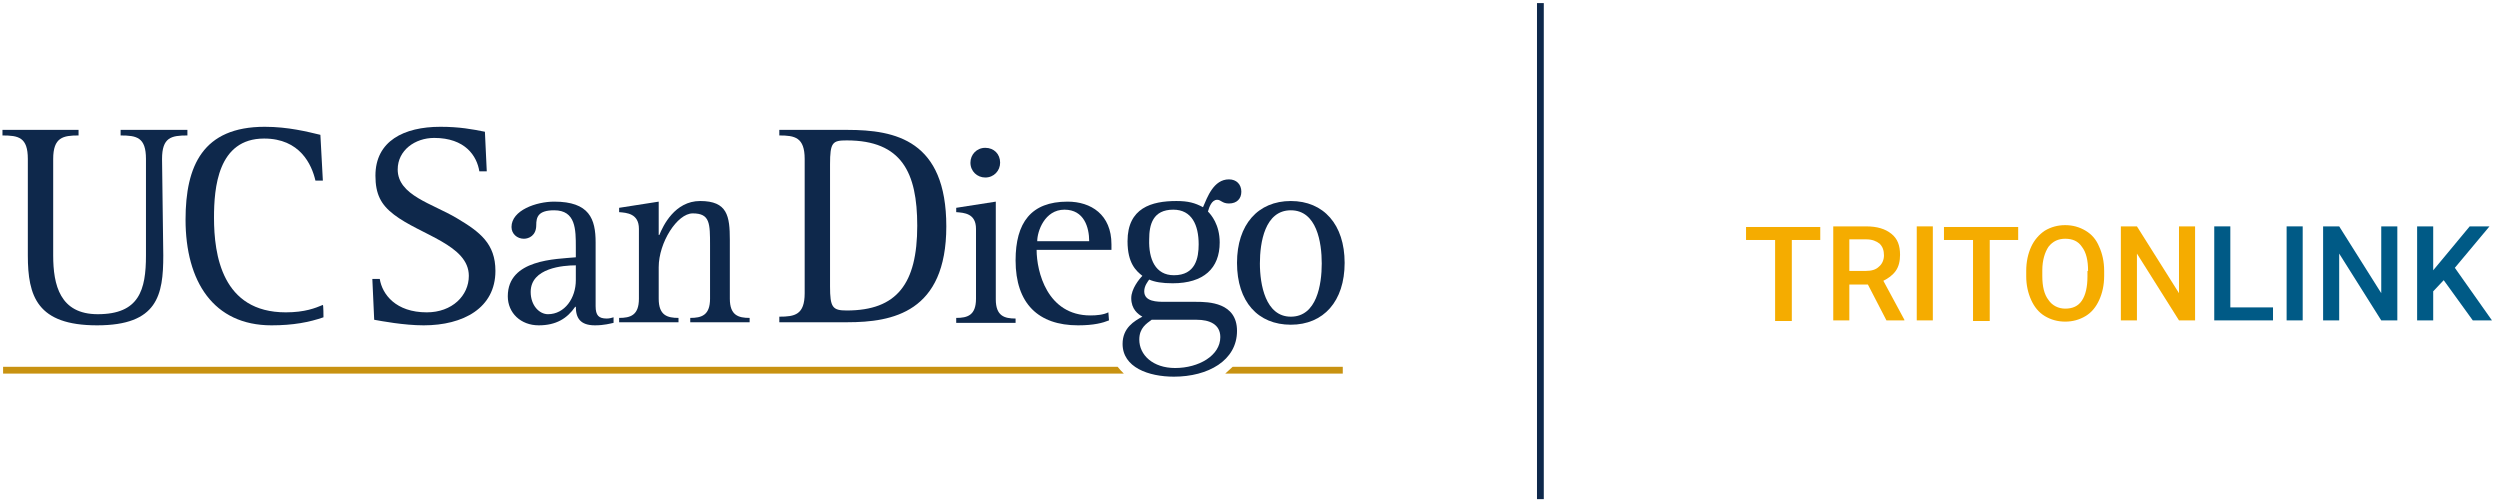
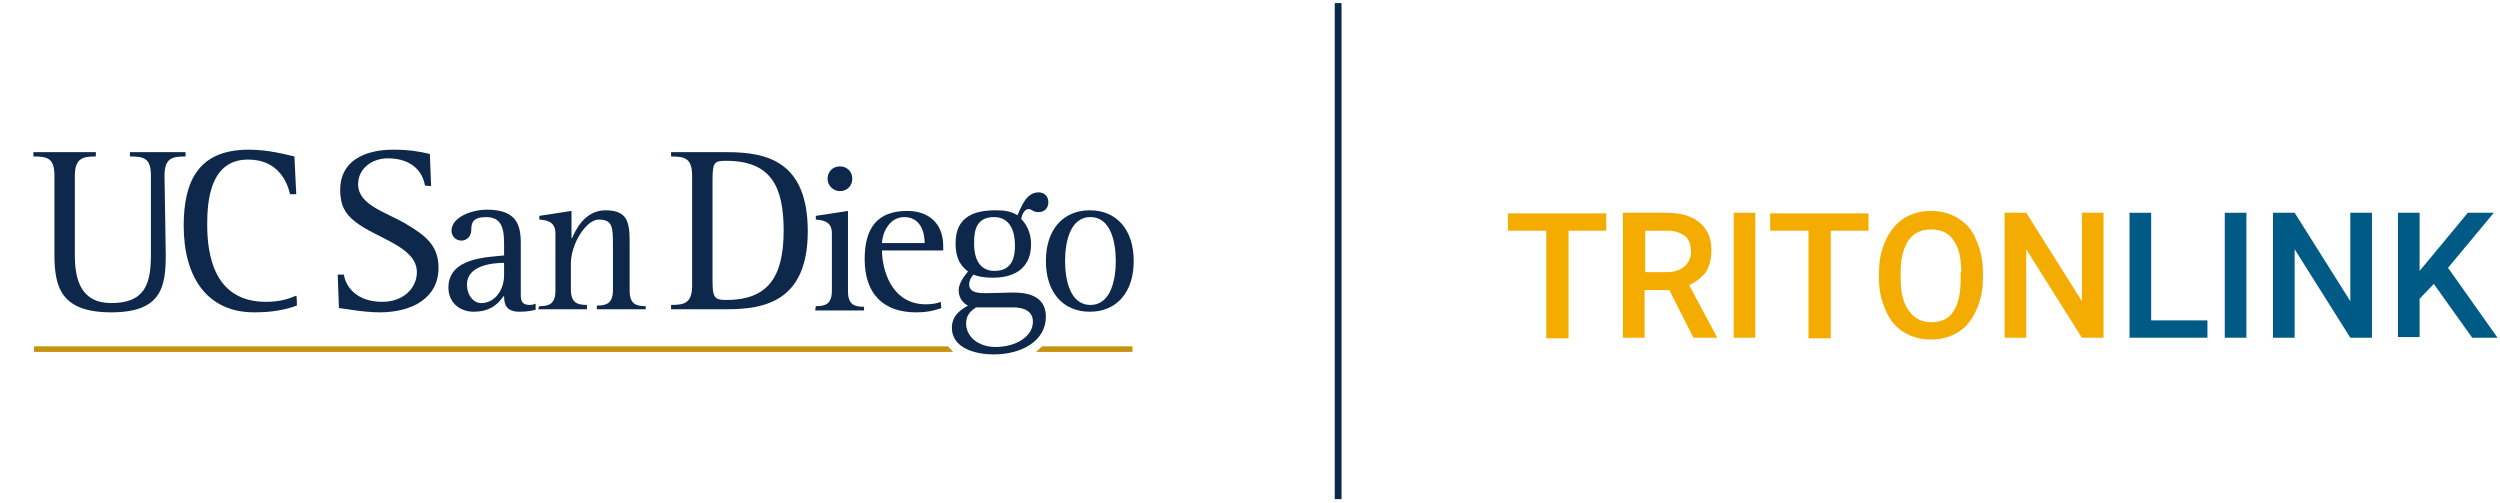
<svg xmlns="http://www.w3.org/2000/svg" version="1.1" id="_x33_color" x="0px" y="0px" viewBox="0 0 404.2 81.2" style="enable-background:new 0 0 404.2 81.2;" xml:space="preserve">
  <style type="text/css">
	.st0{fill:#0E284B;}
	.st1{fill:#C89211;}
	.st2{fill:#F5AC00;}
	.st3{fill:#005A86;}
</style>
  <g>
-     <path class="st0" d="M26.4,41.3c0,6.4-0.9,11.3-10.7,11.3c-9.7,0-11.2-4.7-11.2-11.3V25.7c0-3.5-1.5-3.8-4.1-3.8v-0.9h12.3v0.9   c-2.5,0-4.1,0.3-4.1,3.8v15.6c0,4.8,1.1,9.5,7.2,9.5c6.7,0,7.8-3.9,7.8-9.5V25.7c0-3.5-1.5-3.8-4.1-3.8v-0.9h10.8v0.9   c-2.6,0-4.1,0.3-4.1,3.8L26.4,41.3L26.4,41.3z" />
-     <path class="st0" d="M52.3,51.3c-2.3,0.8-4.9,1.3-8.4,1.3c-9.4,0-13.9-7.1-13.9-17.1c0-8.7,2.8-15,12.8-15c3.8,0,6.9,0.8,9,1.3   l0.4,7.4h-1.2c-0.6-2.6-2.5-6.8-8.3-6.8c-7.5,0-8.1,8-8.1,12.8c0,6,1.3,15.3,11.6,15.3c3.1,0,4.8-0.7,6-1.2   C52.3,49.3,52.3,51.3,52.3,51.3z" />
-     <path class="st0" d="M77.5,27.7c-0.4-2.5-2.3-5.4-7.3-5.4c-3.1,0-5.9,2-5.9,5.1c0,4.2,5.6,5.5,9.6,7.9c3.7,2.2,6.2,4.1,6.2,8.5   c0,6-5.2,8.8-11.6,8.8c-3.2,0-6.9-0.7-8-0.9l-0.3-6.6h1.2c0.4,2.5,2.6,5.4,7.6,5.4c4.1,0,6.8-2.7,6.8-5.9c0-5-7.8-6.6-12.1-9.9   c-2.1-1.6-3-3.3-3-6.3c0-5.6,4.6-7.9,10.5-7.9c3.1,0,5.2,0.4,7.2,0.8l0.3,6.4L77.5,27.7L77.5,27.7z" />
-     <path class="st0" d="M93.1,42.9c-2,0-7.3,0.4-7.3,4.3c0,2.2,1.4,3.6,2.8,3.6c2.7,0,4.5-2.6,4.5-5.5V42.9z M99.2,52.2   c-0.5,0.1-1.5,0.4-3,0.4c-2.4,0-3.1-1.2-3.1-3H93c-1.3,1.9-3.1,3-5.9,3c-2.9,0-5-2-5-4.7c0-6,7.8-6,11-6.3v-1.6c0-2.9,0-6-3.5-6   c-2.6,0-2.9,1.1-2.9,2.4c0,1.7-1.2,2.2-2,2.2c-1.1,0-2-0.8-2-1.9c0-2.7,4-4.1,6.9-4.1c5.7,0,6.7,2.8,6.7,6.6v10.3   c0,1.5,0.5,2,1.8,2c0.4,0,0.8-0.1,1.1-0.2L99.2,52.2L99.2,52.2z" />
-     <path class="st0" d="M100.1,51.4c1.8,0,3.2-0.4,3.2-3.1V37c0-2.5-2-2.6-3.2-2.7v-0.7l6.4-1V38h0.1c0.6-1.5,2.5-5.5,6.6-5.5   c4.4,0,4.8,2.4,4.8,6.3v9.5c0,2.7,1.4,3.1,3.2,3.1v0.7h-9.6v-0.7c1.8,0,3.2-0.4,3.2-3.1v-8.6c0-3.6,0-5.2-2.8-5.2   c-2.5,0-5.5,4.7-5.5,8.7v5.1c0,2.7,1.4,3.1,3.2,3.1v0.7h-9.6L100.1,51.4L100.1,51.4z" />
-     <path class="st0" d="M134.2,46.3c0,3.4,0.4,3.9,2.7,3.9c8.1,0,11.4-4.3,11.4-13.7c0-8.6-2.5-13.8-11.4-13.8c-2.3,0-2.7,0.3-2.7,3.9   V46.3z M126,51.2c2.5,0,4.1-0.3,4.1-3.8V25.7c0-3.5-1.6-3.8-4.1-3.8v-0.9h11c7.8,0,16,1.7,16,15.6c0,13.9-8.7,15.5-16,15.5H126   L126,51.2L126,51.2z" />
-     <path class="st0" d="M156.9,26.3c0-1.3,1-2.4,2.4-2.4s2.4,1,2.4,2.4c0,1.3-1,2.4-2.4,2.4C158,28.7,156.9,27.7,156.9,26.3    M154.6,51.4c1.8,0,3.2-0.4,3.2-3.1V37c0-2.5-1.9-2.6-3.2-2.7v-0.7l6.4-1v15.8c0,2.7,1.4,3.1,3.2,3.1v0.7h-9.6L154.6,51.4   L154.6,51.4z" />
-     <path class="st0" d="M176.1,39c0-2.2-0.8-5.1-4-5.1c-3.2,0-4.4,3.5-4.4,5.1C167.7,39,176.1,39,176.1,39z M179.3,51.8   c-1,0.4-2.4,0.8-5,0.8c-6.4,0-10.1-3.5-10.1-10.5c0-6.1,2.5-9.5,8.4-9.5c3.8,0,7.1,2.1,7.1,6.9v0.9h-12.1c0,3.5,1.7,10.6,8.7,10.6   c1,0,2.1-0.1,2.9-0.5L179.3,51.8L179.3,51.8z" />
-     <path class="st0" d="M189.8,44.5c3.5,0,4-2.8,4-5c0-3.1-1.1-5.6-4.1-5.6c-3.3,0-3.9,2.4-3.9,4.8C185.7,41.9,186.8,44.5,189.8,44.5    M186.2,51.7c-0.8,0.6-2,1.3-2,3.2c0,2.5,2.2,4.6,5.8,4.6c3.8,0,7.3-2,7.3-5c0-2.1-1.8-2.8-3.8-2.8L186.2,51.7L186.2,51.7z    M193.4,48.8c2,0,6.6,0.1,6.6,4.7c0,4.8-4.7,7.4-10.2,7.4c-4.1,0-8.3-1.5-8.3-5.3c0-2.6,1.9-3.7,3.2-4.4c-0.7-0.4-1.8-1.2-1.8-3   c0-1.5,1.3-3.1,1.8-3.6c-1-0.8-2.4-2-2.4-5.6c0-5.4,3.9-6.5,7.9-6.5c1.9,0,3,0.3,4.3,1c0.7-1.6,1.7-4.5,4.2-4.5c1.2,0,2,0.8,2,2   c0,1.1-0.7,1.9-2,1.9c-1.1,0-1.3-0.6-1.9-0.6c-0.9,0-1.3,1.2-1.5,1.9c0.5,0.5,1.9,2.1,1.9,5c0,4.2-2.6,6.6-7.6,6.6   c-1.7,0-2.9-0.2-3.8-0.6c-0.2,0.3-0.8,1-0.8,1.9c0,1.7,2.1,1.7,3.4,1.7H193.4z" />
-     <path class="st0" d="M208.7,51.2c4.2,0,5-5.2,5-8.6s-0.8-8.6-5-8.6s-5,5.2-5,8.6S204.6,51.2,208.7,51.2 M200,42.5   c0-6.2,3.4-10,8.7-10s8.7,3.8,8.7,10s-3.4,10-8.7,10C203.4,52.5,200,48.8,200,42.5" />
-     <path class="st1" d="M180.7,59.3H0.5v1.1h181.2C181.3,60,181,59.7,180.7,59.3" />
-     <path class="st1" d="M217.1,59.3h-17.8c-0.4,0.4-0.8,0.7-1.2,1.1h19V59.3z" />
+     <path class="st0" d="M26.8,41.2c0,5.2-0.7,9.3-8.8,9.3c-8,0-9.2-3.9-9.2-9.3V28.4c0-2.9-1.2-3.1-3.4-3.1v-0.7h10.1v0.7   c-2,0-3.4,0.2-3.4,3.1v12.8c0,3.9,0.9,7.8,5.9,7.8c5.5,0,6.4-3.2,6.4-7.8V28.4c0-2.9-1.2-3.1-3.4-3.1v-0.7H30v0.7   c-2.1,0-3.4,0.2-3.4,3.1L26.8,41.2L26.8,41.2z" />
+     <path class="st0" d="M48,49.4c-1.9,0.7-4,1.1-6.9,1.1c-7.7,0-11.4-5.8-11.4-14c0-7.1,2.3-12.3,10.5-12.3c3.1,0,5.7,0.7,7.4,1.1   l0.3,6.1h-1c-0.5-2.1-2-5.6-6.8-5.6c-6.1,0-6.6,6.6-6.6,10.5c0,4.9,1.1,12.5,9.5,12.5c2.5,0,3.9-0.6,4.9-1C48,47.8,48,49.4,48,49.4   z" />
+     <path class="st0" d="M68.7,30c-0.3-2-1.9-4.4-6-4.4c-2.5,0-4.8,1.6-4.8,4.2c0,3.4,4.6,4.5,7.9,6.5c3,1.8,5.1,3.4,5.1,7   c0,4.9-4.3,7.2-9.5,7.2c-2.6,0-5.7-0.6-6.6-0.7l-0.2-5.4h1c0.3,2,2.1,4.4,6.2,4.4c3.4,0,5.6-2.2,5.6-4.8c0-4.1-6.4-5.4-9.9-8.1   c-1.7-1.3-2.5-2.7-2.5-5.2c0-4.6,3.8-6.5,8.6-6.5c2.5,0,4.3,0.3,5.9,0.7l0.2,5.2L68.7,30L68.7,30z" />
+     <path class="st0" d="M81.5,42.5c-1.6,0-6,0.3-6,3.5c0,1.8,1.1,3,2.3,3c2.2,0,3.7-2.1,3.7-4.5V42.5z M86.5,50.1   c-0.4,0.1-1.2,0.3-2.5,0.3c-2,0-2.5-1-2.5-2.5h-0.1c-1.1,1.6-2.5,2.5-4.8,2.5c-2.4,0-4.1-1.6-4.1-3.9c0-4.9,6.4-4.9,9-5.2v-1.3   c0-2.4,0-4.9-2.9-4.9c-2.1,0-2.4,0.9-2.4,2c0,1.4-1,1.8-1.6,1.8c-0.9,0-1.6-0.7-1.6-1.6c0-2.2,3.3-3.4,5.7-3.4   c4.7,0,5.5,2.3,5.5,5.4v8.4c0,1.2,0.4,1.6,1.5,1.6c0.3,0,0.7-0.1,0.9-0.2V50.1L86.5,50.1z" />
+     <path class="st0" d="M87.2,49.5c1.5,0,2.6-0.3,2.6-2.5v-9.3c0-2-1.6-2.1-2.6-2.2v-0.6l5.2-0.8v4.4h0.1c0.5-1.2,2-4.5,5.4-4.5   c3.6,0,3.9,2,3.9,5.2v7.8c0,2.2,1.1,2.5,2.6,2.5V50h-7.9v-0.6c1.5,0,2.6-0.3,2.6-2.5v-7.1c0-3,0-4.3-2.3-4.3c-2,0-4.5,3.9-4.5,7.1   v4.2c0,2.2,1.1,2.5,2.6,2.5V50h-7.9L87.2,49.5L87.2,49.5z" />
+     <path class="st0" d="M115.2,45.3c0,2.8,0.3,3.2,2.2,3.2c6.6,0,9.3-3.5,9.3-11.2c0-7.1-2-11.3-9.3-11.3c-1.9,0-2.2,0.2-2.2,3.2V45.3   z M108.5,49.3c2,0,3.4-0.2,3.4-3.1V28.4c0-2.9-1.3-3.1-3.4-3.1v-0.7h9c6.4,0,13.1,1.4,13.1,12.8S123.5,50,117.5,50h-9V49.3   L108.5,49.3z" />
+     <path class="st0" d="M133.8,28.9c0-1.1,0.8-2,2-2c1.1,0,2,0.8,2,2c0,1.1-0.8,2-2,2C134.7,30.9,133.8,30,133.8,28.9 M131.9,49.5   c1.5,0,2.6-0.3,2.6-2.5v-9.3c0-2-1.6-2.1-2.6-2.2v-0.6l5.2-0.8v13c0,2.2,1.1,2.5,2.6,2.5v0.6h-7.9L131.9,49.5L131.9,49.5z" />
+     <path class="st0" d="M149.5,39.3c0-1.8-0.7-4.2-3.3-4.2c-2.6,0-3.6,2.9-3.6,4.2C142.6,39.3,149.5,39.3,149.5,39.3z M152.2,49.8   c-0.8,0.3-2,0.7-4.1,0.7c-5.2,0-8.3-2.9-8.3-8.6c0-5,2-7.8,6.9-7.8c3.1,0,5.8,1.7,5.8,5.7v0.7h-9.9c0,2.9,1.4,8.7,7.1,8.7   c0.8,0,1.7-0.1,2.4-0.4L152.2,49.8L152.2,49.8z" />
+     <path class="st0" d="M160.8,43.8c2.9,0,3.3-2.3,3.3-4.1c0-2.5-0.9-4.6-3.4-4.6c-2.7,0-3.2,2-3.2,3.9   C157.4,41.7,158.3,43.8,160.8,43.8 M157.8,49.7c-0.7,0.5-1.6,1.1-1.6,2.6c0,2,1.8,3.8,4.8,3.8c3.1,0,6-1.6,6-4.1   c0-1.7-1.5-2.3-3.1-2.3H157.8L157.8,49.7z M163.7,47.3c1.6,0,5.4,0.1,5.4,3.9c0,3.9-3.9,6.1-8.4,6.1c-3.4,0-6.8-1.2-6.8-4.3   c0-2.1,1.6-3,2.6-3.6c-0.6-0.3-1.5-1-1.5-2.5c0-1.2,1.1-2.5,1.5-3c-0.8-0.7-2-1.6-2-4.6c0-4.4,3.2-5.3,6.5-5.3   c1.6,0,2.5,0.2,3.5,0.8c0.6-1.3,1.4-3.7,3.4-3.7c1,0,1.6,0.7,1.6,1.6c0,0.9-0.6,1.6-1.6,1.6c-0.9,0-1.1-0.5-1.6-0.5   c-0.7,0-1.1,1-1.2,1.6c0.4,0.4,1.6,1.7,1.6,4.1c0,3.4-2.1,5.4-6.2,5.4c-1.4,0-2.4-0.2-3.1-0.5c-0.2,0.2-0.7,0.8-0.7,1.6   c0,1.4,1.7,1.4,2.8,1.4L163.7,47.3L163.7,47.3z" />
+     <path class="st0" d="M176.3,49.3c3.4,0,4.1-4.3,4.1-7.1s-0.7-7.1-4.1-7.1s-4.1,4.3-4.1,7.1S172.9,49.3,176.3,49.3 M169.1,42.2   c0-5.1,2.8-8.2,7.1-8.2c4.3,0,7.1,3.1,7.1,8.2s-2.8,8.2-7.1,8.2C171.9,50.4,169.1,47.3,169.1,42.2" />
+     <path class="st1" d="M153.3,56H5.5v0.9h148.6C153.8,56.5,153.5,56.3,153.3,56" />
+     <path class="st1" d="M183.1,56h-14.6c-0.3,0.3-0.7,0.6-1,0.9h15.6V56z" />
  </g>
-   <rect x="248.5" y="0.5" class="st0" width="1.1" height="80.2" />
-   <path class="st2" d="M294.4,38.8h-4.7v13.1H287V38.8h-4.7v-2.1h12V38.8z" />
-   <path class="st2" d="M302,46H299v5.8h-2.6V36.6h5.3c1.8,0,3.1,0.4,4.1,1.2c1,0.8,1.4,1.9,1.4,3.4c0,1-0.2,1.9-0.7,2.6  c-0.5,0.7-1.2,1.2-2,1.6l3.4,6.3v0.1H305L302,46z M299,43.8h2.7c0.9,0,1.6-0.2,2.1-0.7c0.5-0.4,0.8-1.1,0.8-1.8  c0-0.8-0.2-1.4-0.7-1.9c-0.5-0.4-1.2-0.7-2.1-0.7H299V43.8z" />
-   <path class="st2" d="M312.5,51.8h-2.6V36.6h2.6V51.8z" />
-   <path class="st2" d="M326.4,38.8h-4.7v13.1H319V38.8h-4.7v-2.1h12V38.8z" />
-   <path class="st2" d="M340.2,44.6c0,1.5-0.3,2.8-0.8,3.9c-0.5,1.1-1.2,2-2.2,2.6c-1,0.6-2.1,0.9-3.3,0.9c-1.2,0-2.3-0.3-3.3-0.9  c-1-0.6-1.7-1.5-2.2-2.6c-0.5-1.1-0.8-2.4-0.8-3.8v-0.9c0-1.5,0.3-2.8,0.8-3.9c0.5-1.1,1.3-2,2.2-2.6c1-0.6,2.1-0.9,3.3-0.9  s2.3,0.3,3.3,0.9s1.7,1.4,2.2,2.6c0.5,1.1,0.8,2.4,0.8,3.9V44.6z M337.6,43.8c0-1.7-0.3-3-1-3.9c-0.6-0.9-1.5-1.3-2.7-1.3  c-1.1,0-2,0.4-2.7,1.3c-0.6,0.9-1,2.2-1,3.8v0.9c0,1.7,0.3,3,1,3.9c0.6,0.9,1.6,1.4,2.7,1.4c1.2,0,2.1-0.4,2.7-1.3  c0.6-0.9,0.9-2.2,0.9-3.9V43.8z" />
-   <path class="st2" d="M354.9,51.8h-2.6L345.5,41v10.8h-2.6V36.6h2.6l6.8,10.8V36.6h2.6V51.8z" />
-   <path class="st3" d="M360.6,49.7h6.9v2.1H358V36.6h2.6V49.7z" />
-   <path class="st3" d="M372.3,51.8h-2.6V36.6h2.6V51.8z" />
-   <path class="st3" d="M387.6,51.8H385L378.2,41v10.8h-2.6V36.6h2.6l6.8,10.8V36.6h2.6V51.8z" />
-   <path class="st3" d="M395.1,45.3l-1.7,1.8v4.7h-2.6V36.6h2.6v7.1l1.5-1.8l4.4-5.3h3.2l-5.6,6.7l6,8.5h-3.1L395.1,45.3z" />
+   <rect x="215.8" y="0.5" class="st0" width="1.1" height="80.2" />
+   <path class="st2" d="M259.8,37.3h-6.2v17.4H250V37.3h-6.2v-2.8h15.9v2.8H259.8z" />
+   <path class="st2" d="M269.9,46.9h-4v7.7h-3.5V34.4h7c2.4,0,4.1,0.5,5.4,1.6c1.3,1.1,1.9,2.5,1.9,4.5c0,1.3-0.3,2.5-0.9,3.5  c-0.7,0.9-1.6,1.6-2.7,2.1l4.5,8.4v0.1h-3.8L269.9,46.9z M265.9,44h3.6c1.2,0,2.1-0.3,2.8-0.9c0.7-0.5,1.1-1.5,1.1-2.4  c0-1.1-0.3-1.9-0.9-2.5c-0.7-0.5-1.6-0.9-2.8-0.9h-3.7V44z" />
+   <path class="st2" d="M283.8,54.6h-3.5V34.4h3.5V54.6z" />
+   <path class="st2" d="M302.3,37.3H296v17.4h-3.6V37.3h-6.2v-2.8h15.9v2.8H302.3z" />
+   <path class="st2" d="M320.6,45c0,2-0.4,3.7-1.1,5.2c-0.7,1.5-1.6,2.7-2.9,3.5c-1.3,0.8-2.8,1.2-4.4,1.2c-1.6,0-3.1-0.4-4.4-1.2  c-1.3-0.8-2.3-2-2.9-3.5c-0.7-1.5-1.1-3.2-1.1-5V44c0-2,0.4-3.7,1.1-5.2c0.7-1.5,1.7-2.7,2.9-3.5c1.3-0.8,2.8-1.2,4.4-1.2  s3.1,0.4,4.4,1.2c1.3,0.8,2.3,1.9,2.9,3.5c0.7,1.5,1.1,3.2,1.1,5.2V45z M317.1,44c0-2.3-0.4-4-1.3-5.2c-0.8-1.2-2-1.7-3.6-1.7  c-1.5,0-2.7,0.5-3.6,1.7c-0.8,1.2-1.3,2.9-1.3,5V45c0,2.3,0.4,4,1.3,5.2c0.8,1.2,2.1,1.9,3.6,1.9c1.6,0,2.8-0.5,3.6-1.7  c0.8-1.2,1.2-2.9,1.2-5.2V44H317.1z" />
+   <path class="st2" d="M340.1,54.6h-3.5l-9-14.3v14.3h-3.5V34.4h3.5l9,14.3V34.4h3.5V54.6z" />
+   <path class="st3" d="M347.7,51.8h9.2v2.8h-12.6V34.4h3.5V51.8z" />
+   <path class="st3" d="M363.2,54.6h-3.5V34.4h3.5V54.6z" />
+   <path class="st3" d="M383.5,54.6h-3.5l-9-14.3v14.3h-3.5V34.4h3.5l9,14.3V34.4h3.5V54.6z" />
+   <path class="st3" d="M393.5,45.9l-2.3,2.4v6.2h-3.5V34.4h3.5v9.4l2-2.4l5.8-7h4.2l-7.4,8.9l8,11.3h-4.1L393.5,45.9z" />
</svg>
